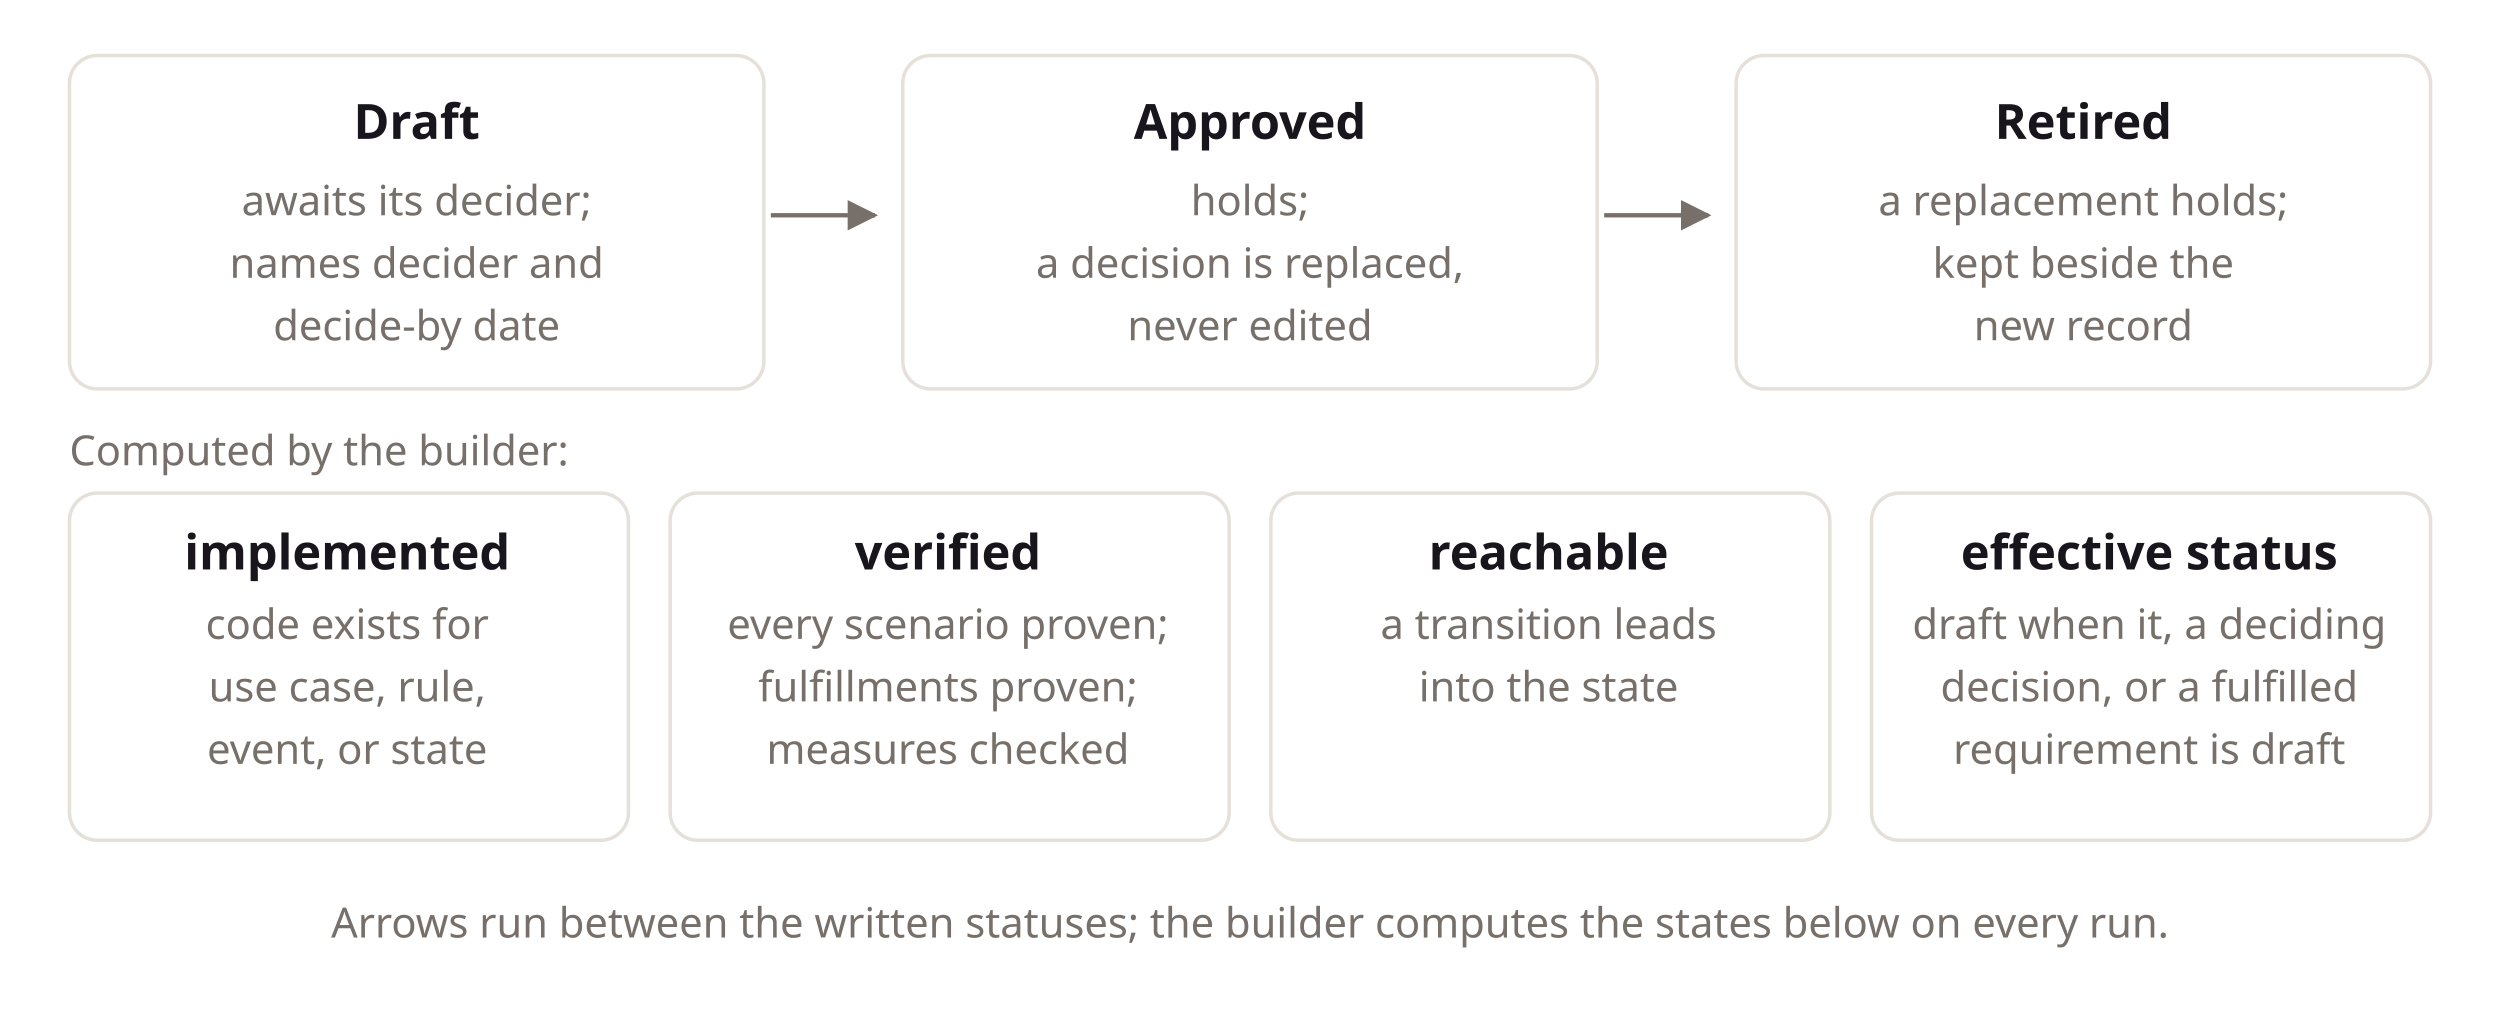
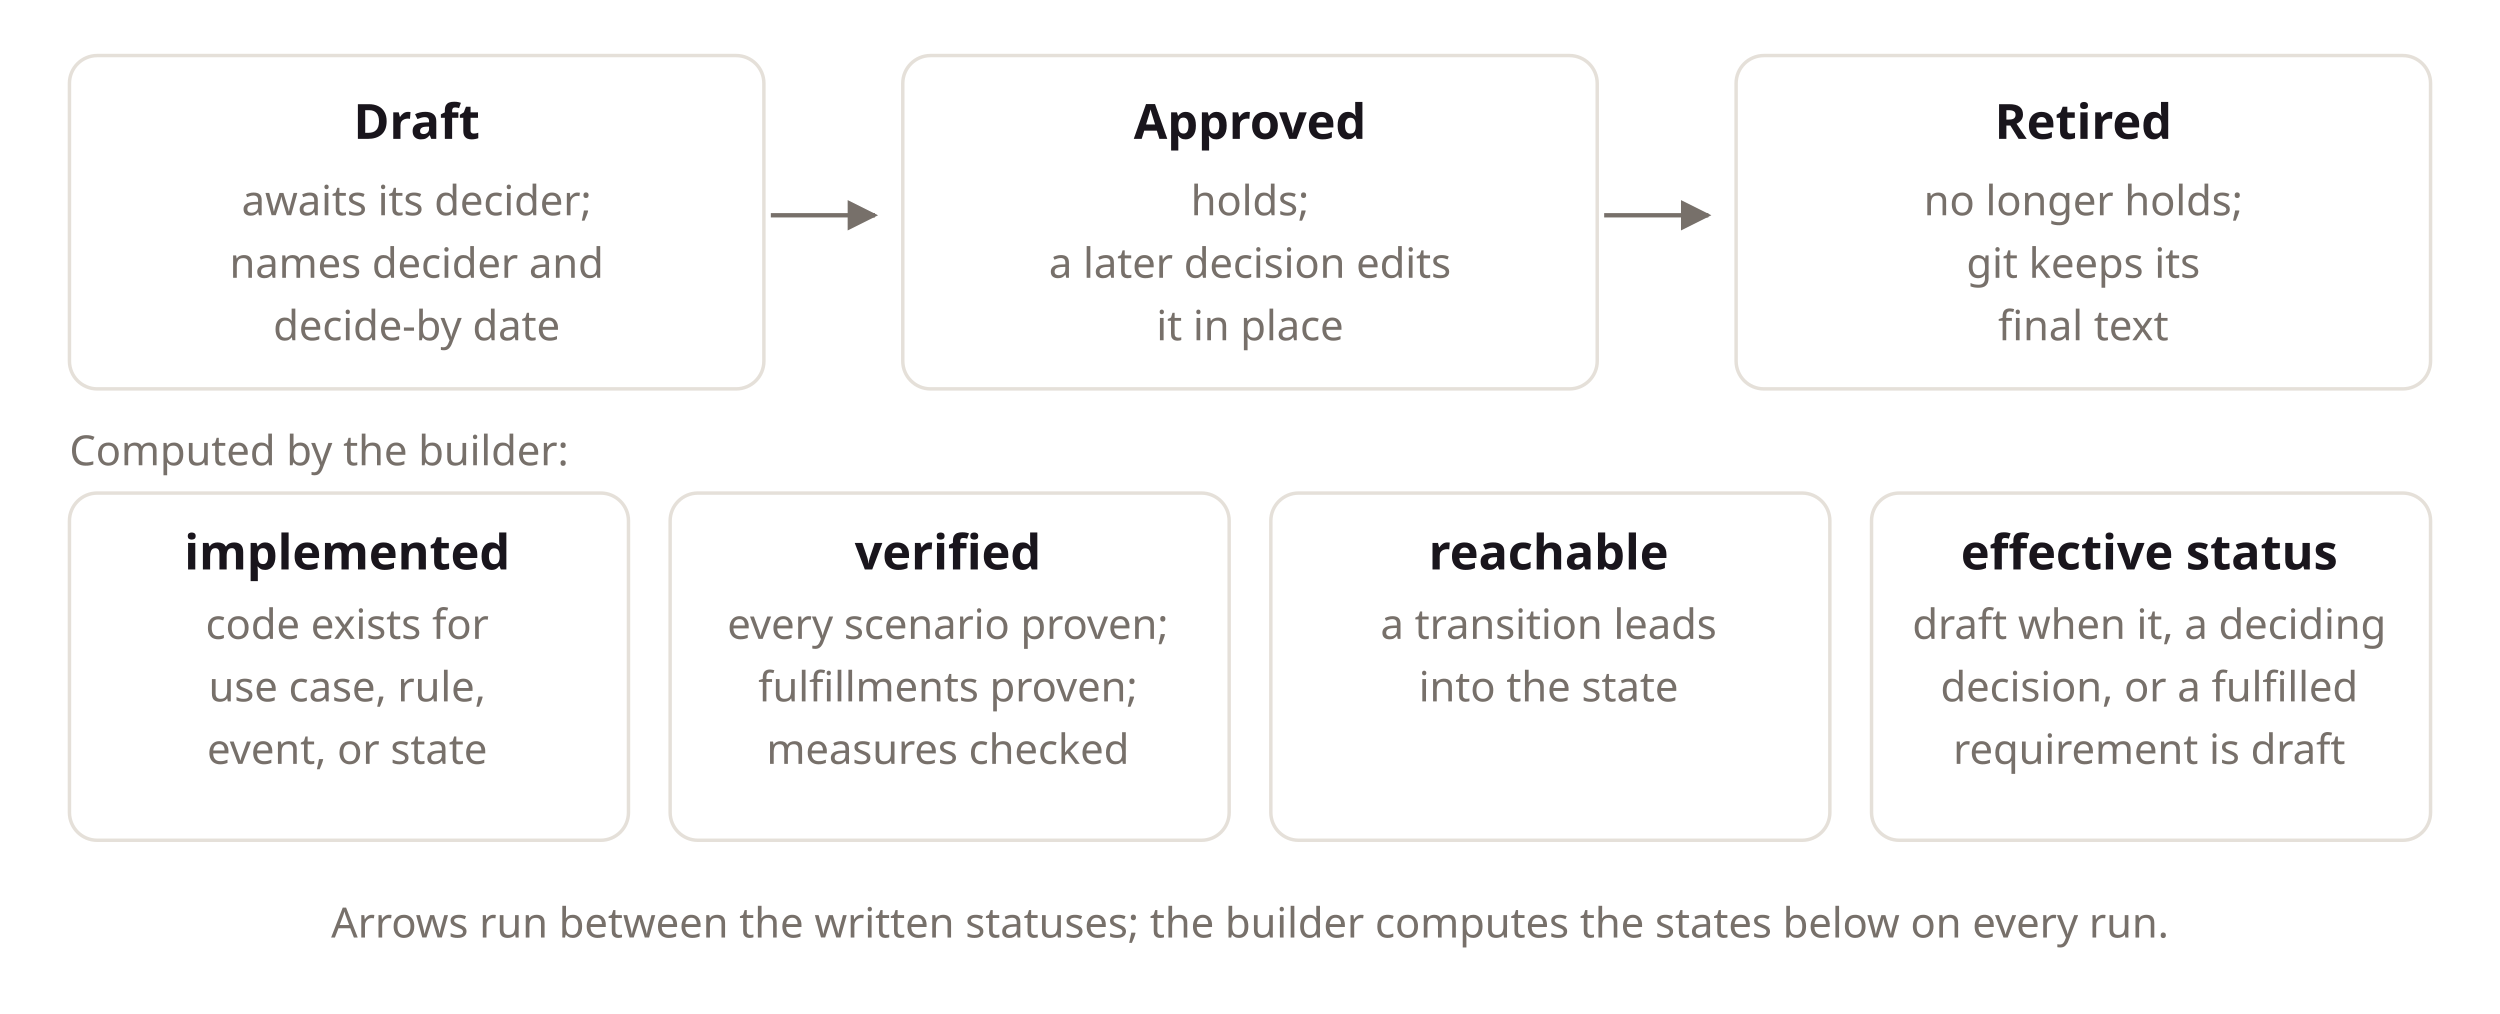
<svg xmlns="http://www.w3.org/2000/svg" width="720" height="292" viewBox="0 0 720 292" role="img" aria-labelledby="core-record-status-title core-record-status-desc" font-family="Geist, ui-sans-serif, system-ui, sans-serif">
  <defs>
    <marker id="core-record-status-arrow" viewBox="0 0 10 10" refX="9" refY="5" markerWidth="7" markerHeight="7" orient="auto-start-reverse">
      <path d="M0 0 10 5 0 10z" style="fill: var(--muted-fg, #77706a)" />
    </marker>
  </defs>
  <g style="stroke: var(--muted-fg, #77706a); fill: none" stroke-width="1.25" marker-end="url(#core-record-status-arrow)">
    <path d="M222 62 H 252" />
    <path d="M462 62 H 492" />
  </g>
  <g style="fill: var(--bg, #ffffff); stroke: var(--border, #e5e0d9)" stroke-width="1">
    <rect x="20" y="16" width="200" height="96" rx="8" />
    <rect x="260" y="16" width="200" height="96" rx="8" />
    <rect x="500" y="16" width="200" height="96" rx="8" />
    <rect x="20" y="142" width="161" height="100" rx="8" />
    <rect x="193" y="142" width="161" height="100" rx="8" />
    <rect x="366" y="142" width="161" height="100" rx="8" />
    <rect x="539" y="142" width="161" height="100" rx="8" />
  </g>
  <g style="fill: var(--fg, #19151c)" font-size="14" font-weight="600" text-anchor="middle">
    <text x="120" y="40">Draft</text>
    <text x="360" y="40">Approved</text>
    <text x="600" y="40">Retired</text>
    <text x="100" y="164">implemented</text>
    <text x="273" y="164">verified</text>
    <text x="446" y="164">reachable</text>
    <text x="619" y="164">effective status</text>
  </g>
  <g style="fill: var(--muted-fg, #77706a)" font-size="12" text-anchor="middle">
    <text x="120" y="62">awaits its decider;</text>
    <text x="120" y="80">names decider and</text>
    <text x="120" y="98">decide-by date</text>
    <text x="360" y="62">holds;</text>
-     <text x="360" y="80">a decision is replaced,</text>
-     <text x="360" y="98">never edited</text>
-     <text x="600" y="62">a replacement holds;</text>
-     <text x="600" y="80">kept beside the</text>
-     <text x="600" y="98">new record</text>
+     <text x="360" y="80">a later decision edits</text>
+     <text x="360" y="98">it in place</text>
+     <text x="600" y="62">no longer holds;</text>
+     <text x="600" y="80">git keeps its</text>
+     <text x="600" y="98">final text</text>
    <text x="100" y="184">code exists for</text>
    <text x="100" y="202">use case, rule,</text>
    <text x="100" y="220">event, or state</text>
    <text x="273" y="184">every scenario proven;</text>
    <text x="273" y="202">fulfillments proven;</text>
    <text x="273" y="220">measures checked</text>
    <text x="446" y="184">a transition leads</text>
    <text x="446" y="202">into the state</text>
    <text x="619" y="184">draft when it, a deciding</text>
    <text x="619" y="202">decision, or a fulfilled</text>
    <text x="619" y="220">requirement is draft</text>
  </g>
  <text x="20" y="134" font-size="12" style="fill: var(--muted-fg, #77706a)">Computed by the builder:</text>
  <text x="360" y="270" text-anchor="middle" font-size="12" style="fill: var(--muted-fg, #77706a)">Arrows run between the written statuses; the builder computes the states below on every run.</text>
</svg>
